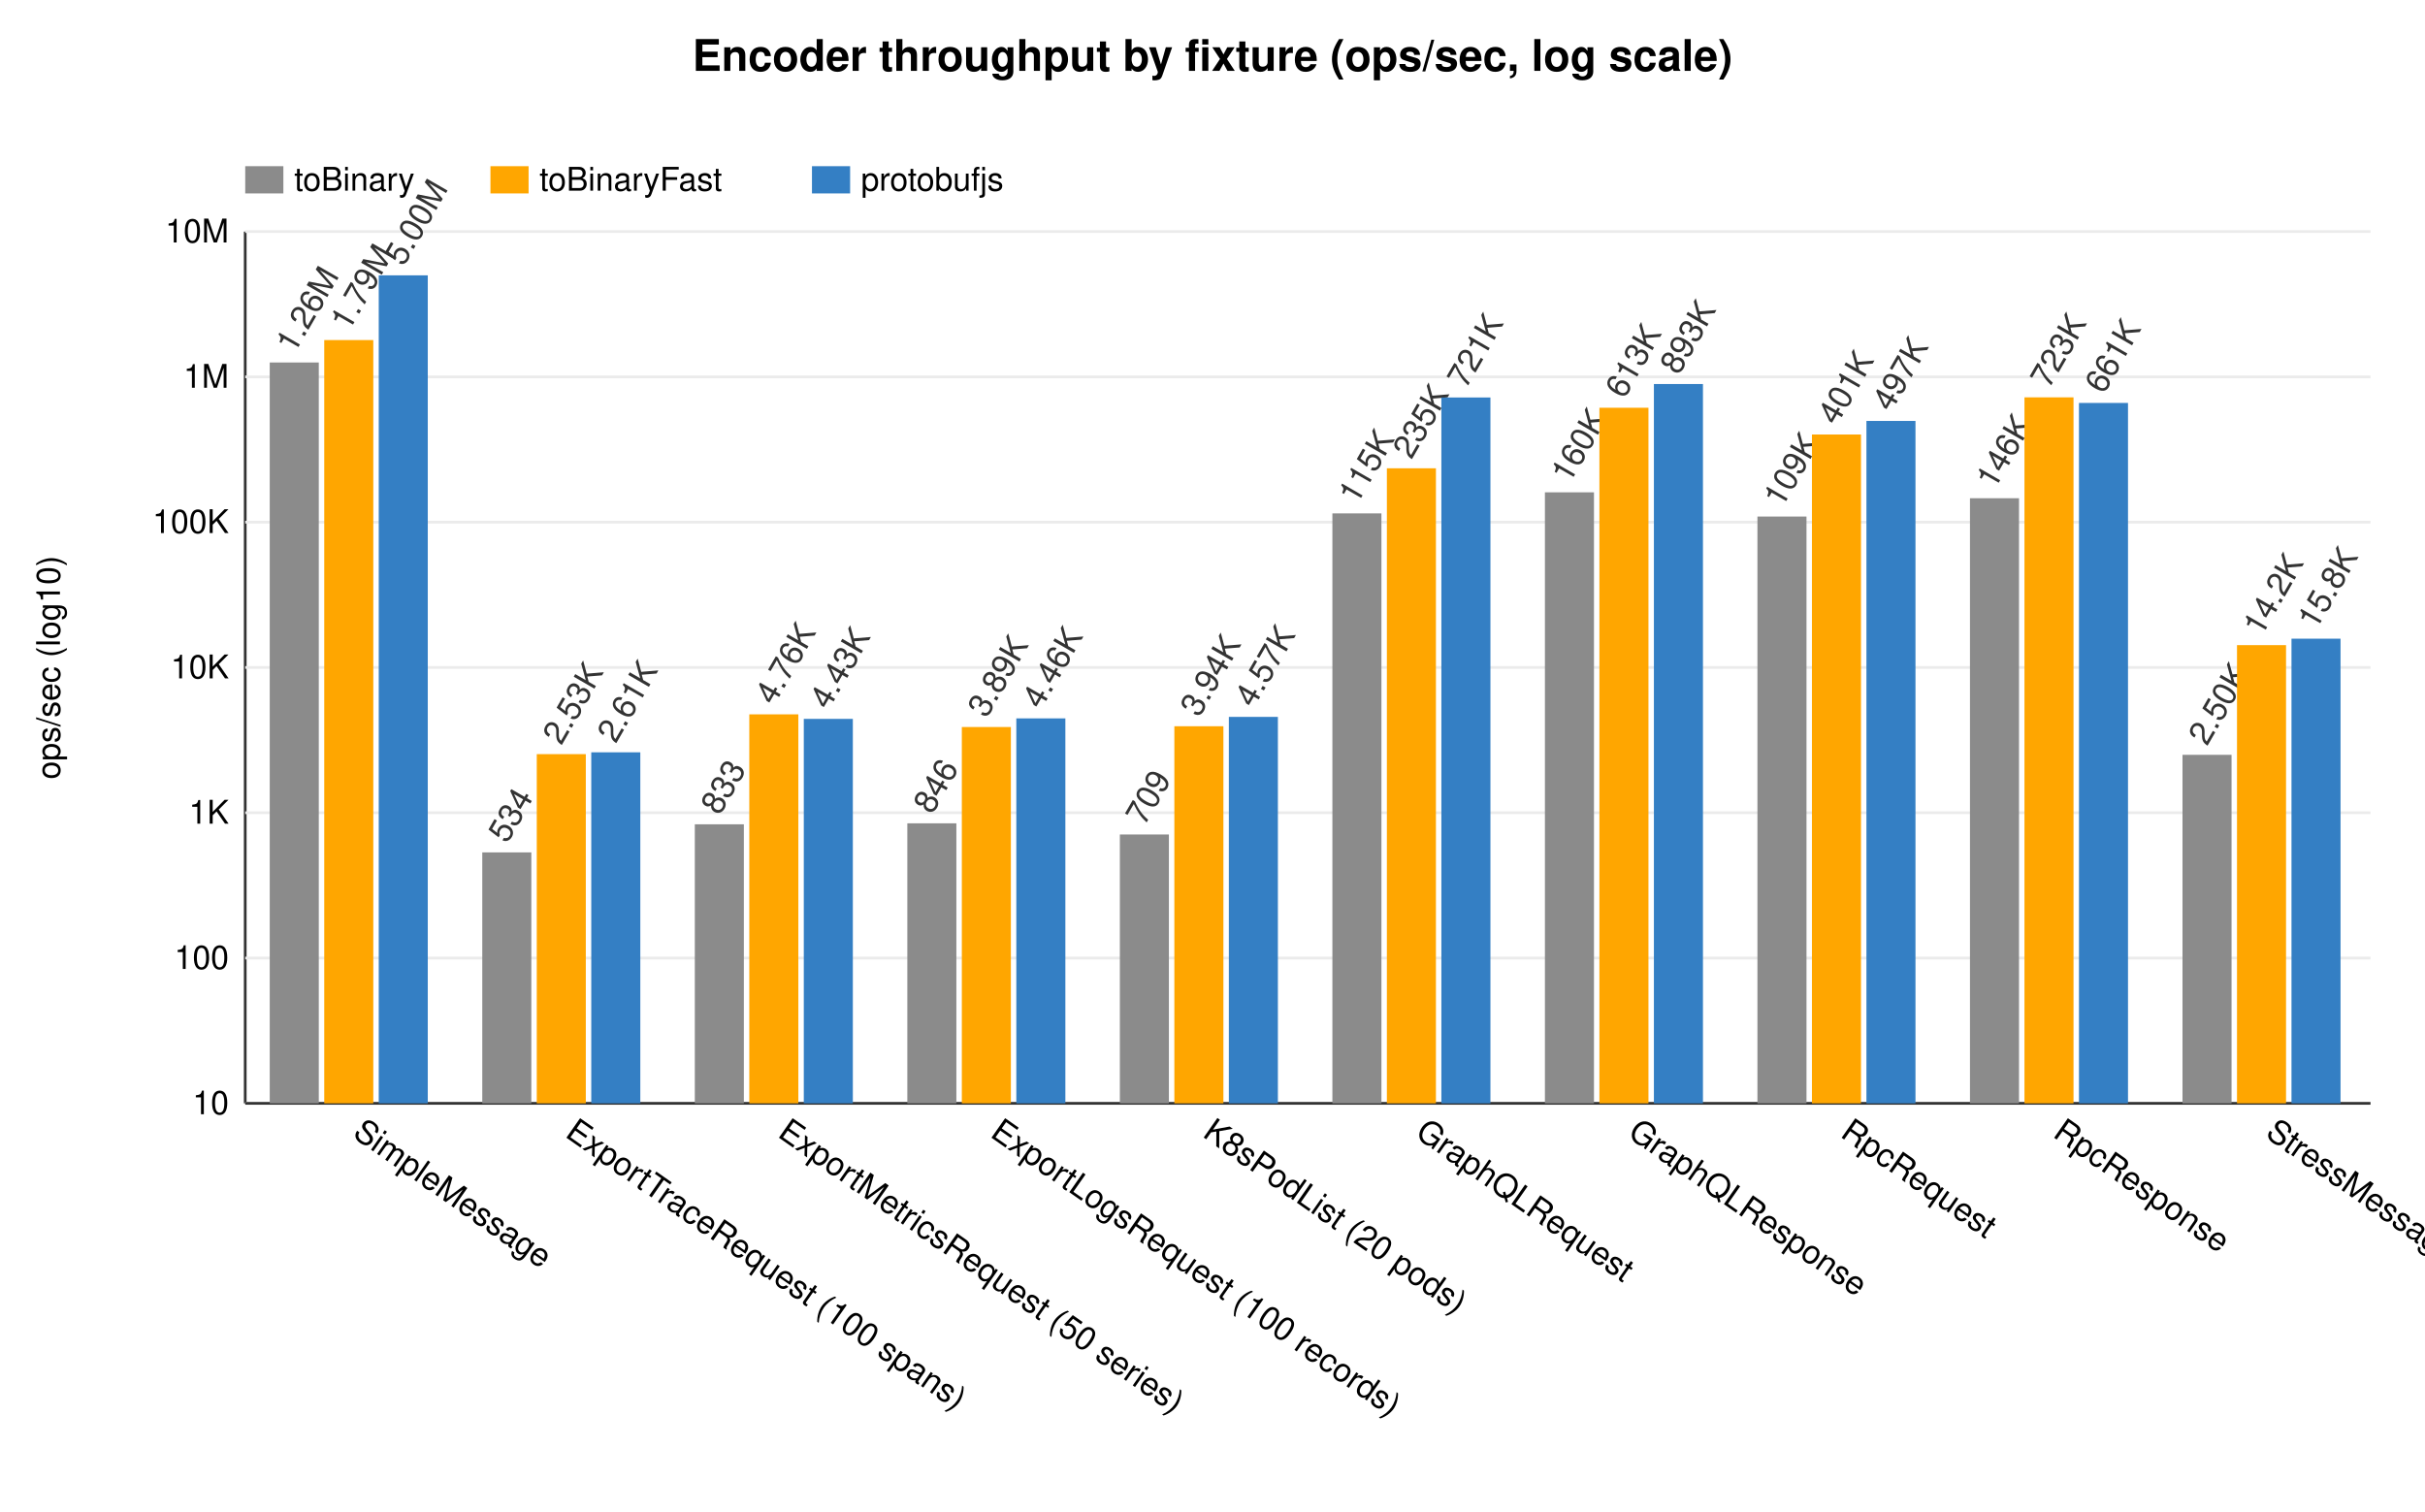
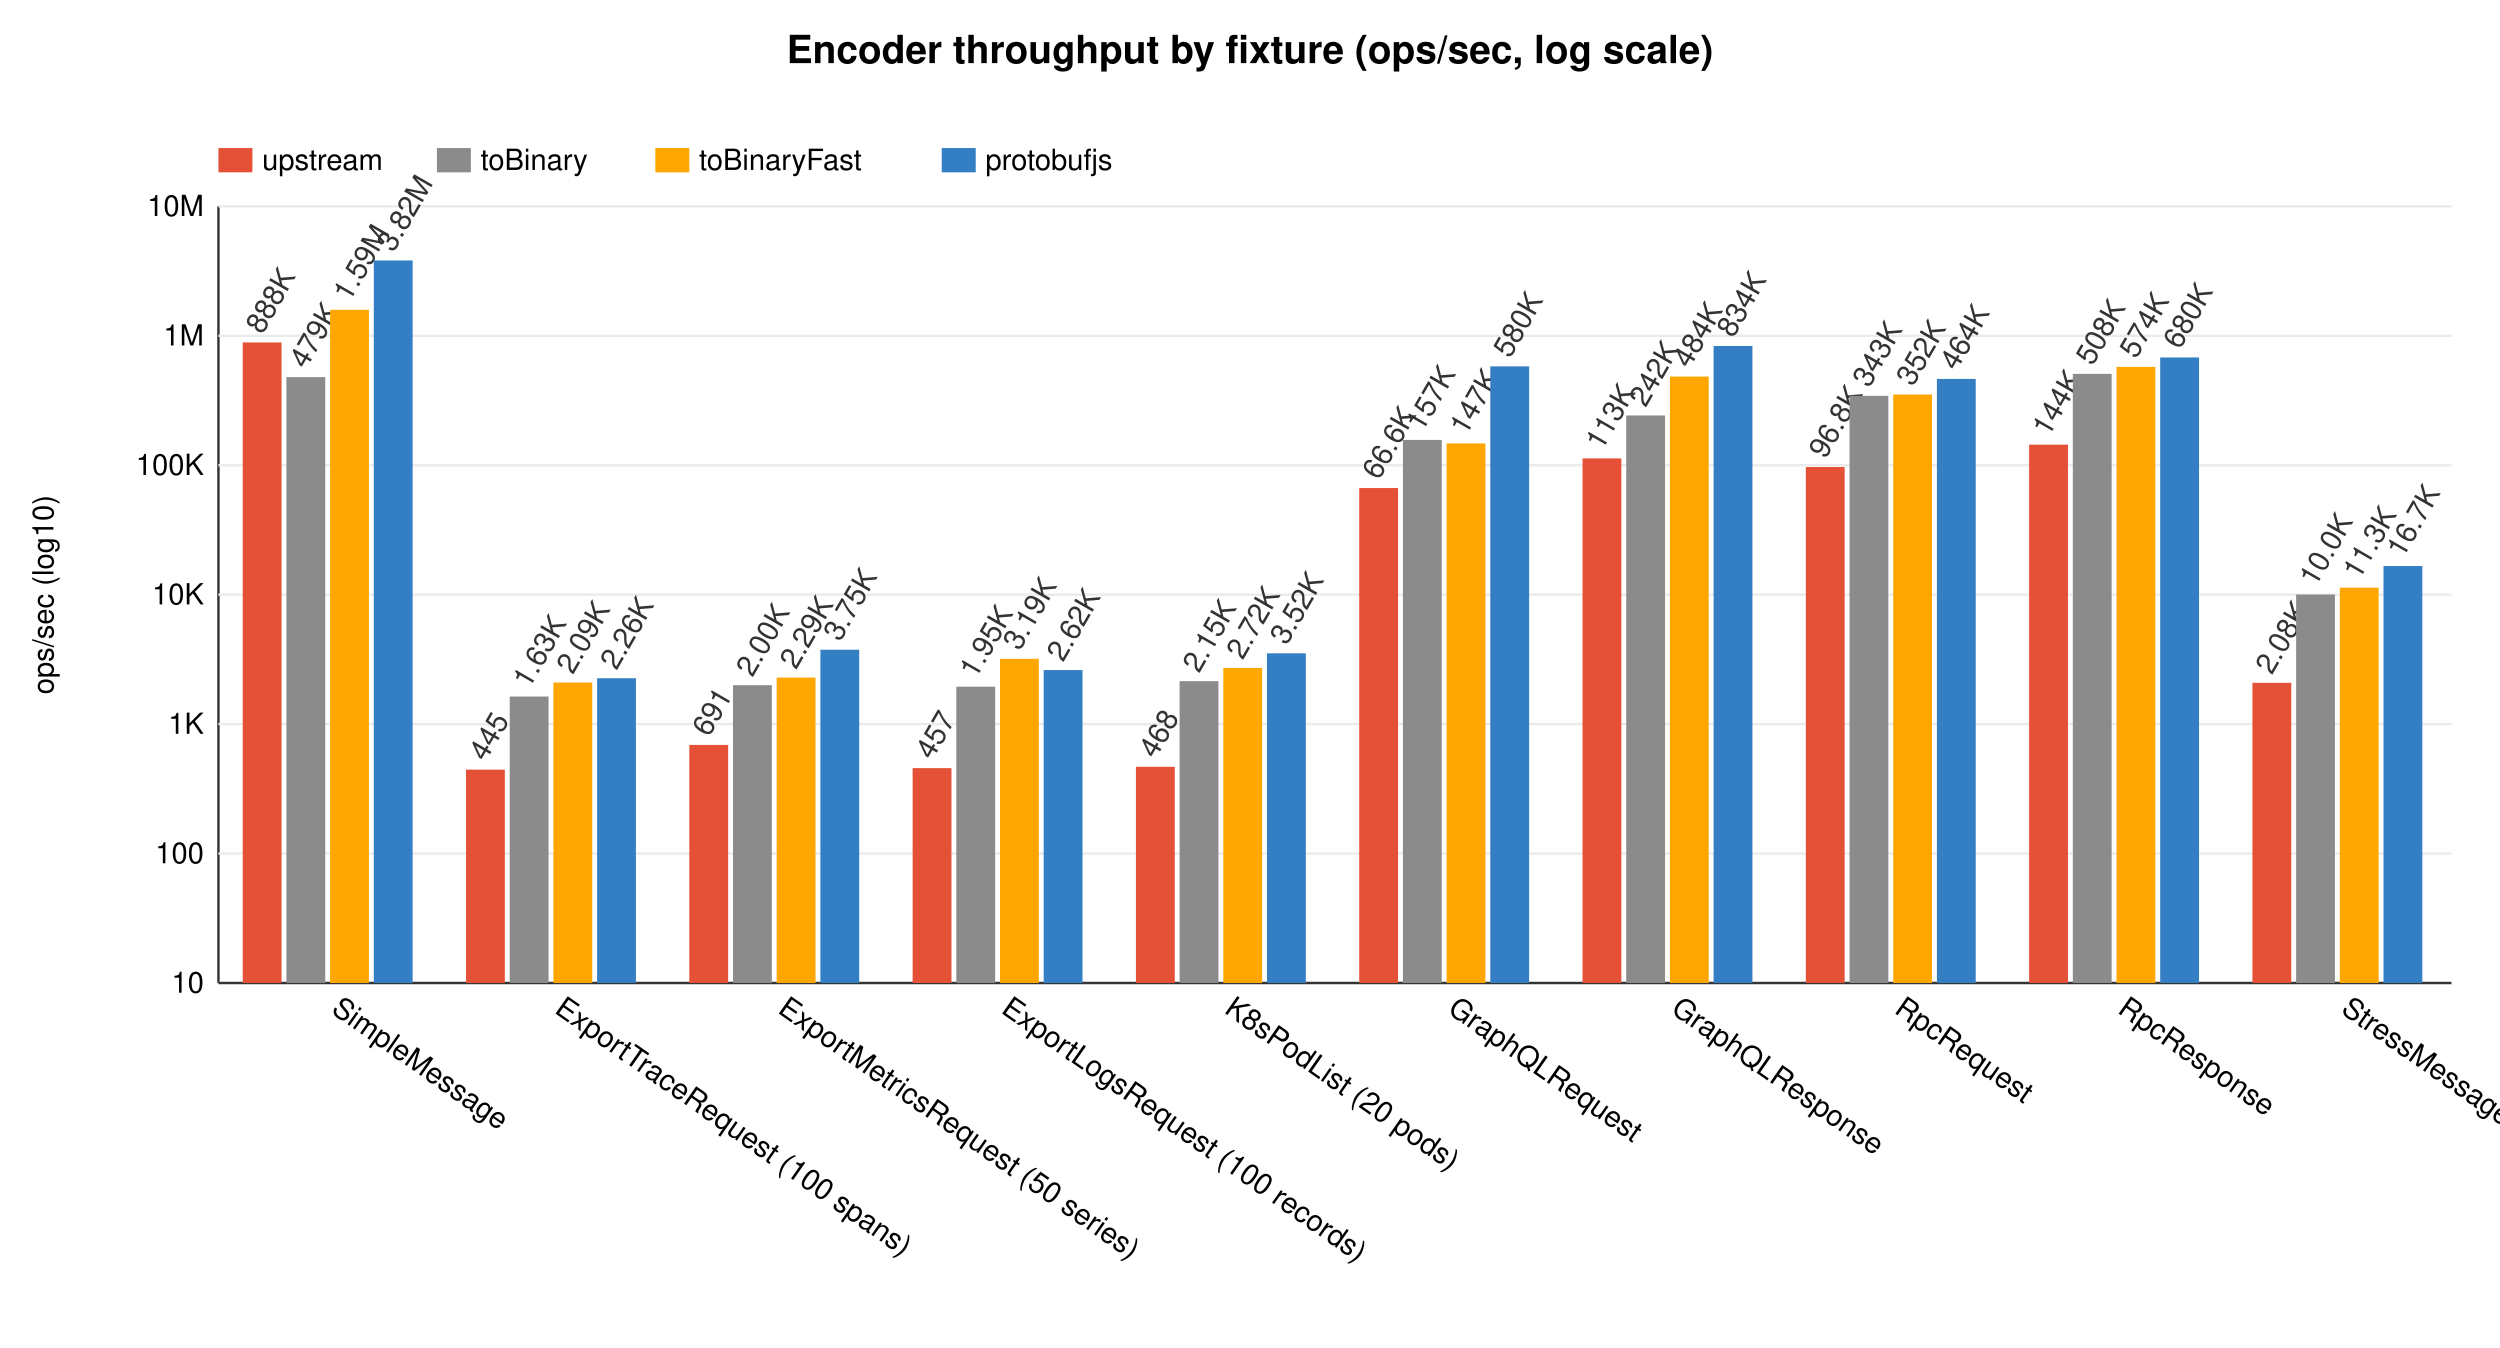
- <svg xmlns="http://www.w3.org/2000/svg" version="1.1" width="890" height="555" viewBox="0 0 890 555" class="chart">
+ <svg xmlns="http://www.w3.org/2000/svg" version="1.1" width="1030" height="555" viewBox="0 0 1030 555" class="chart">
  <style>
    
      text { font: 12px Verdana, Helvetica, Arial, sans-serif; }
      .title { font-size: 16px; font-weight: bold; }
      .axis { stroke: #333; stroke-width: 1; }
      .grid { stroke: #ebebeb; stroke-width: 1; }
    
  </style>
-   <text x="445" y="26" text-anchor="middle" class="title">Encoder throughput by fixture (ops/sec, log scale)</text>
+   <text x="515" y="26" text-anchor="middle" class="title">Encoder throughput by fixture (ops/sec, log scale)</text>
  <g transform="translate(22, 245) rotate(-90)">
    <text text-anchor="middle">ops/sec (log10)</text>
  </g>
  <line class="axis" x1="90" y1="85" x2="90" y2="405" />
-   <line class="grid" x1="90" x2="870" y1="405" y2="405" />
+   <line class="grid" x1="90" x2="1010" y1="405" y2="405" />
  <text x="84" y="409" text-anchor="end">10</text>
-   <line class="grid" x1="90" x2="870" y1="351.667" y2="351.667" />
+   <line class="grid" x1="90" x2="1010" y1="351.667" y2="351.667" />
  <text x="84" y="355.667" text-anchor="end">100</text>
-   <line class="grid" x1="90" x2="870" y1="298.333" y2="298.333" />
+   <line class="grid" x1="90" x2="1010" y1="298.333" y2="298.333" />
  <text x="84" y="302.333" text-anchor="end">1K</text>
-   <line class="grid" x1="90" x2="870" y1="245" y2="245" />
+   <line class="grid" x1="90" x2="1010" y1="245" y2="245" />
  <text x="84" y="249" text-anchor="end">10K</text>
-   <line class="grid" x1="90" x2="870" y1="191.667" y2="191.667" />
+   <line class="grid" x1="90" x2="1010" y1="191.667" y2="191.667" />
  <text x="84" y="195.667" text-anchor="end">100K</text>
-   <line class="grid" x1="90" x2="870" y1="138.333" y2="138.333" />
+   <line class="grid" x1="90" x2="1010" y1="138.333" y2="138.333" />
  <text x="84" y="142.333" text-anchor="end">1M</text>
-   <line class="grid" x1="90" x2="870" y1="85" y2="85" />
+   <line class="grid" x1="90" x2="1010" y1="85" y2="85" />
  <text x="84" y="89" text-anchor="end">10M</text>
-   <line class="axis" x1="90" y1="405" x2="870" y2="405" />
-   <rect x="99" y="133.059" width="18" height="271.941" fill="#8b8b8b">
-     </rect>
-   <g transform="translate(108, 130.0587) rotate(-60)">
-     <text text-anchor="start" font-size="10" fill="#333">1.26M</text>
-   </g>
-   <rect x="119" y="124.826" width="18" height="280.174" fill="#ffa600">
-     </rect>
-   <g transform="translate(128, 121.8259) rotate(-60)">
-     <text text-anchor="start" font-size="10" fill="#333">1.79M</text>
-   </g>
-   <rect x="139" y="101.067" width="18" height="303.933" fill="#347fc4">
-     </rect>
-   <g transform="translate(148, 98.06654) rotate(-60)">
-     <text text-anchor="start" font-size="10" fill="#333">5.00M</text>
-   </g>
-   <g transform="translate(129, 417) rotate(35)">
+   <line class="axis" x1="90" y1="405" x2="1010" y2="405" />
+   <rect x="100" y="141.084" width="16" height="263.916" fill="#e55137">
+     </rect>
+   <g transform="translate(108, 138.0837) rotate(-60)">
+     <text text-anchor="start" font-size="10" fill="#333">888K</text>
+   </g>
+   <rect x="118" y="155.378" width="16" height="249.622" fill="#8b8b8b">
+     </rect>
+   <g transform="translate(126, 152.3776) rotate(-60)">
+     <text text-anchor="start" font-size="10" fill="#333">479K</text>
+   </g>
+   <rect x="136" y="127.631" width="16" height="277.369" fill="#ffa600">
+     </rect>
+   <g transform="translate(144, 124.6311) rotate(-60)">
+     <text text-anchor="start" font-size="10" fill="#333">1.59M</text>
+   </g>
+   <rect x="154" y="107.308" width="16" height="297.692" fill="#347fc4">
+     </rect>
+   <g transform="translate(162, 104.3078) rotate(-60)">
+     <text text-anchor="start" font-size="10" fill="#333">3.82M</text>
+   </g>
+   <g transform="translate(136, 417) rotate(35)">
    <text text-anchor="start">SimpleMessage</text>
  </g>
-   <rect x="177" y="312.884" width="18" height="92.116" fill="#8b8b8b">
-     </rect>
-   <g transform="translate(186, 309.8841) rotate(-60)">
-     <text text-anchor="start" font-size="10" fill="#333">534</text>
-   </g>
-   <rect x="197" y="276.819" width="18" height="128.181" fill="#ffa600">
-     </rect>
-   <g transform="translate(206, 273.8193) rotate(-60)">
-     <text text-anchor="start" font-size="10" fill="#333">2.53K</text>
-   </g>
-   <rect x="217" y="276.15" width="18" height="128.85" fill="#347fc4">
-     </rect>
-   <g transform="translate(226, 273.1502) rotate(-60)">
-     <text text-anchor="start" font-size="10" fill="#333">2.61K</text>
-   </g>
-   <g transform="translate(207, 417) rotate(35)">
+   <rect x="192" y="317.088" width="16" height="87.912" fill="#e55137">
+     </rect>
+   <g transform="translate(200, 314.088) rotate(-60)">
+     <text text-anchor="start" font-size="10" fill="#333">445</text>
+   </g>
+   <rect x="210" y="286.972" width="16" height="118.028" fill="#8b8b8b">
+     </rect>
+   <g transform="translate(218, 283.9716) rotate(-60)">
+     <text text-anchor="start" font-size="10" fill="#333">1.63K</text>
+   </g>
+   <rect x="228" y="281.218" width="16" height="123.782" fill="#ffa600">
+     </rect>
+   <g transform="translate(236, 278.2185) rotate(-60)">
+     <text text-anchor="start" font-size="10" fill="#333">2.09K</text>
+   </g>
+   <rect x="246" y="279.432" width="16" height="125.568" fill="#347fc4">
+     </rect>
+   <g transform="translate(254, 276.4318) rotate(-60)">
+     <text text-anchor="start" font-size="10" fill="#333">2.26K</text>
+   </g>
+   <g transform="translate(228, 417) rotate(35)">
    <text text-anchor="start">ExportTraceRequest (100 spans)</text>
  </g>
-   <rect x="255" y="302.574" width="18" height="102.426" fill="#8b8b8b">
-     </rect>
-   <g transform="translate(264, 299.5741) rotate(-60)">
-     <text text-anchor="start" font-size="10" fill="#333">833</text>
-   </g>
-   <rect x="275" y="262.213" width="18" height="142.787" fill="#ffa600">
-     </rect>
-   <g transform="translate(284, 259.2135) rotate(-60)">
-     <text text-anchor="start" font-size="10" fill="#333">4.76K</text>
-   </g>
-   <rect x="295" y="263.875" width="18" height="141.125" fill="#347fc4">
-     </rect>
-   <g transform="translate(304, 260.8753) rotate(-60)">
-     <text text-anchor="start" font-size="10" fill="#333">4.43K</text>
-   </g>
-   <g transform="translate(285, 417) rotate(35)">
+   <rect x="284" y="306.909" width="16" height="98.091" fill="#e55137">
+     </rect>
+   <g transform="translate(292, 303.9094) rotate(-60)">
+     <text text-anchor="start" font-size="10" fill="#333">691</text>
+   </g>
+   <rect x="302" y="282.307" width="16" height="122.693" fill="#8b8b8b">
+     </rect>
+   <g transform="translate(310, 279.3073) rotate(-60)">
+     <text text-anchor="start" font-size="10" fill="#333">2.00K</text>
+   </g>
+   <rect x="320" y="279.161" width="16" height="125.839" fill="#ffa600">
+     </rect>
+   <g transform="translate(328, 276.1615) rotate(-60)">
+     <text text-anchor="start" font-size="10" fill="#333">2.29K</text>
+   </g>
+   <rect x="338" y="267.691" width="16" height="137.309" fill="#347fc4">
+     </rect>
+   <g transform="translate(346, 264.6906) rotate(-60)">
+     <text text-anchor="start" font-size="10" fill="#333">3.75K</text>
+   </g>
+   <g transform="translate(320, 417) rotate(35)">
    <text text-anchor="start">ExportMetricsRequest (50 series)</text>
  </g>
-   <rect x="333" y="302.215" width="18" height="102.785" fill="#8b8b8b">
-     </rect>
-   <g transform="translate(342, 299.2155) rotate(-60)">
-     <text text-anchor="start" font-size="10" fill="#333">846</text>
-   </g>
-   <rect x="353" y="266.866" width="18" height="138.134" fill="#ffa600">
-     </rect>
-   <g transform="translate(362, 263.8659) rotate(-60)">
-     <text text-anchor="start" font-size="10" fill="#333">3.89K</text>
-   </g>
-   <rect x="373" y="263.695" width="18" height="141.305" fill="#347fc4">
-     </rect>
-   <g transform="translate(382, 260.6947) rotate(-60)">
-     <text text-anchor="start" font-size="10" fill="#333">4.46K</text>
-   </g>
-   <g transform="translate(363, 417) rotate(35)">
+   <rect x="376" y="316.467" width="16" height="88.533" fill="#e55137">
+     </rect>
+   <g transform="translate(384, 313.4675) rotate(-60)">
+     <text text-anchor="start" font-size="10" fill="#333">457</text>
+   </g>
+   <rect x="394" y="282.905" width="16" height="122.095" fill="#8b8b8b">
+     </rect>
+   <g transform="translate(402, 279.9049) rotate(-60)">
+     <text text-anchor="start" font-size="10" fill="#333">1.95K</text>
+   </g>
+   <rect x="412" y="271.439" width="16" height="133.561" fill="#ffa600">
+     </rect>
+   <g transform="translate(420, 268.4392) rotate(-60)">
+     <text text-anchor="start" font-size="10" fill="#333">3.19K</text>
+   </g>
+   <rect x="430" y="276.06" width="16" height="128.94" fill="#347fc4">
+     </rect>
+   <g transform="translate(438, 273.0595) rotate(-60)">
+     <text text-anchor="start" font-size="10" fill="#333">2.62K</text>
+   </g>
+   <g transform="translate(412, 417) rotate(35)">
    <text text-anchor="start">ExportLogsRequest (100 records)</text>
  </g>
-   <rect x="411" y="306.314" width="18" height="98.686" fill="#8b8b8b">
-     </rect>
-   <g transform="translate(420, 303.314) rotate(-60)">
-     <text text-anchor="start" font-size="10" fill="#333">709</text>
-   </g>
-   <rect x="431" y="266.581" width="18" height="138.419" fill="#ffa600">
-     </rect>
-   <g transform="translate(440, 263.5811) rotate(-60)">
-     <text text-anchor="start" font-size="10" fill="#333">3.94K</text>
-   </g>
-   <rect x="451" y="263.147" width="18" height="141.853" fill="#347fc4">
-     </rect>
-   <g transform="translate(460, 260.1471) rotate(-60)">
-     <text text-anchor="start" font-size="10" fill="#333">4.57K</text>
-   </g>
-   <g transform="translate(441, 417) rotate(35)">
+   <rect x="468" y="315.923" width="16" height="89.077" fill="#e55137">
+     </rect>
+   <g transform="translate(476, 312.9227) rotate(-60)">
+     <text text-anchor="start" font-size="10" fill="#333">468</text>
+   </g>
+   <rect x="486" y="280.636" width="16" height="124.364" fill="#8b8b8b">
+     </rect>
+   <g transform="translate(494, 277.6359) rotate(-60)">
+     <text text-anchor="start" font-size="10" fill="#333">2.15K</text>
+   </g>
+   <rect x="504" y="275.17" width="16" height="129.83" fill="#ffa600">
+     </rect>
+   <g transform="translate(512, 272.1696) rotate(-60)">
+     <text text-anchor="start" font-size="10" fill="#333">2.72K</text>
+   </g>
+   <rect x="522" y="269.167" width="16" height="135.833" fill="#347fc4">
+     </rect>
+   <g transform="translate(530, 266.1675) rotate(-60)">
+     <text text-anchor="start" font-size="10" fill="#333">3.52K</text>
+   </g>
+   <g transform="translate(504, 417) rotate(35)">
    <text text-anchor="start">K8sPodList (20 pods)</text>
  </g>
-   <rect x="489" y="188.449" width="18" height="216.551" fill="#8b8b8b">
-     </rect>
-   <g transform="translate(498, 185.4488) rotate(-60)">
-     <text text-anchor="start" font-size="10" fill="#333">115K</text>
-   </g>
-   <rect x="509" y="171.894" width="18" height="233.106" fill="#ffa600">
-     </rect>
-   <g transform="translate(518, 168.8945) rotate(-60)">
-     <text text-anchor="start" font-size="10" fill="#333">235K</text>
-   </g>
-   <rect x="529" y="145.901" width="18" height="259.099" fill="#347fc4">
-     </rect>
-   <g transform="translate(538, 142.9011) rotate(-60)">
-     <text text-anchor="start" font-size="10" fill="#333">721K</text>
-   </g>
-   <g transform="translate(519, 417) rotate(35)">
+   <rect x="560" y="201.075" width="16" height="203.925" fill="#e55137">
+     </rect>
+   <g transform="translate(568, 198.075) rotate(-60)">
+     <text text-anchor="start" font-size="10" fill="#333">66.6K</text>
+   </g>
+   <rect x="578" y="181.247" width="16" height="223.753" fill="#8b8b8b">
+     </rect>
+   <g transform="translate(586, 178.2469) rotate(-60)">
+     <text text-anchor="start" font-size="10" fill="#333">157K</text>
+   </g>
+   <rect x="596" y="182.695" width="16" height="222.305" fill="#ffa600">
+     </rect>
+   <g transform="translate(604, 179.6946) rotate(-60)">
+     <text text-anchor="start" font-size="10" fill="#333">147K</text>
+   </g>
+   <rect x="614" y="150.939" width="16" height="254.061" fill="#347fc4">
+     </rect>
+   <g transform="translate(622, 147.9392) rotate(-60)">
+     <text text-anchor="start" font-size="10" fill="#333">580K</text>
+   </g>
+   <g transform="translate(596, 417) rotate(35)">
    <text text-anchor="start">GraphQLRequest</text>
  </g>
-   <rect x="567" y="180.715" width="18" height="224.285" fill="#8b8b8b">
-     </rect>
-   <g transform="translate(576, 177.7155) rotate(-60)">
-     <text text-anchor="start" font-size="10" fill="#333">160K</text>
-   </g>
-   <rect x="587" y="149.675" width="18" height="255.325" fill="#ffa600">
-     </rect>
-   <g transform="translate(596, 146.6746) rotate(-60)">
-     <text text-anchor="start" font-size="10" fill="#333">613K</text>
-   </g>
-   <rect x="607" y="140.963" width="18" height="264.037" fill="#347fc4">
-     </rect>
-   <g transform="translate(616, 137.9632) rotate(-60)">
-     <text text-anchor="start" font-size="10" fill="#333">893K</text>
-   </g>
-   <g transform="translate(597, 417) rotate(35)">
+   <rect x="652" y="188.866" width="16" height="216.134" fill="#e55137">
+     </rect>
+   <g transform="translate(660, 185.8657) rotate(-60)">
+     <text text-anchor="start" font-size="10" fill="#333">113K</text>
+   </g>
+   <rect x="670" y="171.177" width="16" height="233.823" fill="#8b8b8b">
+     </rect>
+   <g transform="translate(678, 168.177) rotate(-60)">
+     <text text-anchor="start" font-size="10" fill="#333">242K</text>
+   </g>
+   <rect x="688" y="155.14" width="16" height="249.86" fill="#ffa600">
+     </rect>
+   <g transform="translate(696, 152.1404) rotate(-60)">
+     <text text-anchor="start" font-size="10" fill="#333">484K</text>
+   </g>
+   <rect x="706" y="142.548" width="16" height="262.452" fill="#347fc4">
+     </rect>
+   <g transform="translate(714, 139.5479) rotate(-60)">
+     <text text-anchor="start" font-size="10" fill="#333">834K</text>
+   </g>
+   <g transform="translate(688, 417) rotate(35)">
    <text text-anchor="start">GraphQLResponse</text>
  </g>
-   <rect x="645" y="189.604" width="18" height="215.396" fill="#8b8b8b">
-     </rect>
-   <g transform="translate(654, 186.6045) rotate(-60)">
-     <text text-anchor="start" font-size="10" fill="#333">109K</text>
-   </g>
-   <rect x="665" y="159.495" width="18" height="245.505" fill="#ffa600">
-     </rect>
-   <g transform="translate(674, 156.4945) rotate(-60)">
-     <text text-anchor="start" font-size="10" fill="#333">401K</text>
-   </g>
-   <rect x="685" y="154.509" width="18" height="250.491" fill="#347fc4">
-     </rect>
-   <g transform="translate(694, 151.509) rotate(-60)">
-     <text text-anchor="start" font-size="10" fill="#333">497K</text>
-   </g>
-   <g transform="translate(675, 417) rotate(35)">
+   <rect x="744" y="192.418" width="16" height="212.582" fill="#e55137">
+     </rect>
+   <g transform="translate(752, 189.4175) rotate(-60)">
+     <text text-anchor="start" font-size="10" fill="#333">96.8K</text>
+   </g>
+   <rect x="762" y="163.085" width="16" height="241.915" fill="#8b8b8b">
+     </rect>
+   <g transform="translate(770, 160.0847) rotate(-60)">
+     <text text-anchor="start" font-size="10" fill="#333">343K</text>
+   </g>
+   <rect x="780" y="162.549" width="16" height="242.451" fill="#ffa600">
+     </rect>
+   <g transform="translate(788, 159.5493) rotate(-60)">
+     <text text-anchor="start" font-size="10" fill="#333">352K</text>
+   </g>
+   <rect x="798" y="156.123" width="16" height="248.877" fill="#347fc4">
+     </rect>
+   <g transform="translate(806, 153.1228) rotate(-60)">
+     <text text-anchor="start" font-size="10" fill="#333">464K</text>
+   </g>
+   <g transform="translate(780, 417) rotate(35)">
    <text text-anchor="start">RpcRequest</text>
  </g>
-   <rect x="723" y="182.884" width="18" height="222.116" fill="#8b8b8b">
-     </rect>
-   <g transform="translate(732, 179.8844) rotate(-60)">
-     <text text-anchor="start" font-size="10" fill="#333">146K</text>
-   </g>
-   <rect x="743" y="145.855" width="18" height="259.145" fill="#ffa600">
-     </rect>
-   <g transform="translate(752, 142.8547) rotate(-60)">
-     <text text-anchor="start" font-size="10" fill="#333">723K</text>
-   </g>
-   <rect x="763" y="147.907" width="18" height="257.093" fill="#347fc4">
-     </rect>
-   <g transform="translate(772, 144.9074) rotate(-60)">
-     <text text-anchor="start" font-size="10" fill="#333">661K</text>
-   </g>
-   <g transform="translate(753, 417) rotate(35)">
+   <rect x="836" y="183.206" width="16" height="221.794" fill="#e55137">
+     </rect>
+   <g transform="translate(844, 180.2063) rotate(-60)">
+     <text text-anchor="start" font-size="10" fill="#333">144K</text>
+   </g>
+   <rect x="854" y="154.028" width="16" height="250.972" fill="#8b8b8b">
+     </rect>
+   <g transform="translate(862, 151.0282) rotate(-60)">
+     <text text-anchor="start" font-size="10" fill="#333">508K</text>
+   </g>
+   <rect x="872" y="151.179" width="16" height="253.821" fill="#ffa600">
+     </rect>
+   <g transform="translate(880, 148.1788) rotate(-60)">
+     <text text-anchor="start" font-size="10" fill="#333">574K</text>
+   </g>
+   <rect x="890" y="147.275" width="16" height="257.725" fill="#347fc4">
+     </rect>
+   <g transform="translate(898, 144.2746) rotate(-60)">
+     <text text-anchor="start" font-size="10" fill="#333">680K</text>
+   </g>
+   <g transform="translate(872, 417) rotate(35)">
    <text text-anchor="start">RpcResponse</text>
  </g>
-   <rect x="801" y="277.07" width="18" height="127.93" fill="#8b8b8b">
-     </rect>
-   <g transform="translate(810, 274.0702) rotate(-60)">
-     <text text-anchor="start" font-size="10" fill="#333">2.50K</text>
-   </g>
-   <rect x="821" y="236.806" width="18" height="168.194" fill="#ffa600">
-     </rect>
-   <g transform="translate(830, 233.8056) rotate(-60)">
-     <text text-anchor="start" font-size="10" fill="#333">14.2K</text>
-   </g>
-   <rect x="841" y="234.439" width="18" height="170.561" fill="#347fc4">
-     </rect>
-   <g transform="translate(850, 231.4389) rotate(-60)">
-     <text text-anchor="start" font-size="10" fill="#333">15.8K</text>
-   </g>
-   <g transform="translate(831, 417) rotate(35)">
+   <rect x="928" y="281.336" width="16" height="123.664" fill="#e55137">
+     </rect>
+   <g transform="translate(936, 278.3364) rotate(-60)">
+     <text text-anchor="start" font-size="10" fill="#333">2.08K</text>
+   </g>
+   <rect x="946" y="244.96" width="16" height="160.04" fill="#8b8b8b">
+     </rect>
+   <g transform="translate(954, 241.9595) rotate(-60)">
+     <text text-anchor="start" font-size="10" fill="#333">10.0K</text>
+   </g>
+   <rect x="964" y="242.126" width="16" height="162.874" fill="#ffa600">
+     </rect>
+   <g transform="translate(972, 239.1263) rotate(-60)">
+     <text text-anchor="start" font-size="10" fill="#333">11.3K</text>
+   </g>
+   <rect x="982" y="233.185" width="16" height="171.815" fill="#347fc4">
+     </rect>
+   <g transform="translate(990, 230.1848) rotate(-60)">
+     <text text-anchor="start" font-size="10" fill="#333">16.7K</text>
+   </g>
+   <g transform="translate(964, 417) rotate(35)">
    <text text-anchor="start">StressMessage (depth=8, width=200)</text>
  </g>
  <g transform="translate(0, 61)">
-     <rect x="90" y="0" width="14" height="10" fill="#8b8b8b" />
-     <text x="108" y="9">toBinary</text>
-     <rect x="180" y="0" width="14" height="10" fill="#ffa600" />
-     <text x="198" y="9">toBinaryFast</text>
-     <rect x="298" y="0" width="14" height="10" fill="#347fc4" />
-     <text x="316" y="9">protobufjs</text>
+     <rect x="90" y="0" width="14" height="10" fill="#e55137" />
+     <text x="108" y="9">upstream</text>
+     <rect x="180" y="0" width="14" height="10" fill="#8b8b8b" />
+     <text x="198" y="9">toBinary</text>
+     <rect x="270" y="0" width="14" height="10" fill="#ffa600" />
+     <text x="288" y="9">toBinaryFast</text>
+     <rect x="388" y="0" width="14" height="10" fill="#347fc4" />
+     <text x="406" y="9">protobufjs</text>
  </g>
</svg>
